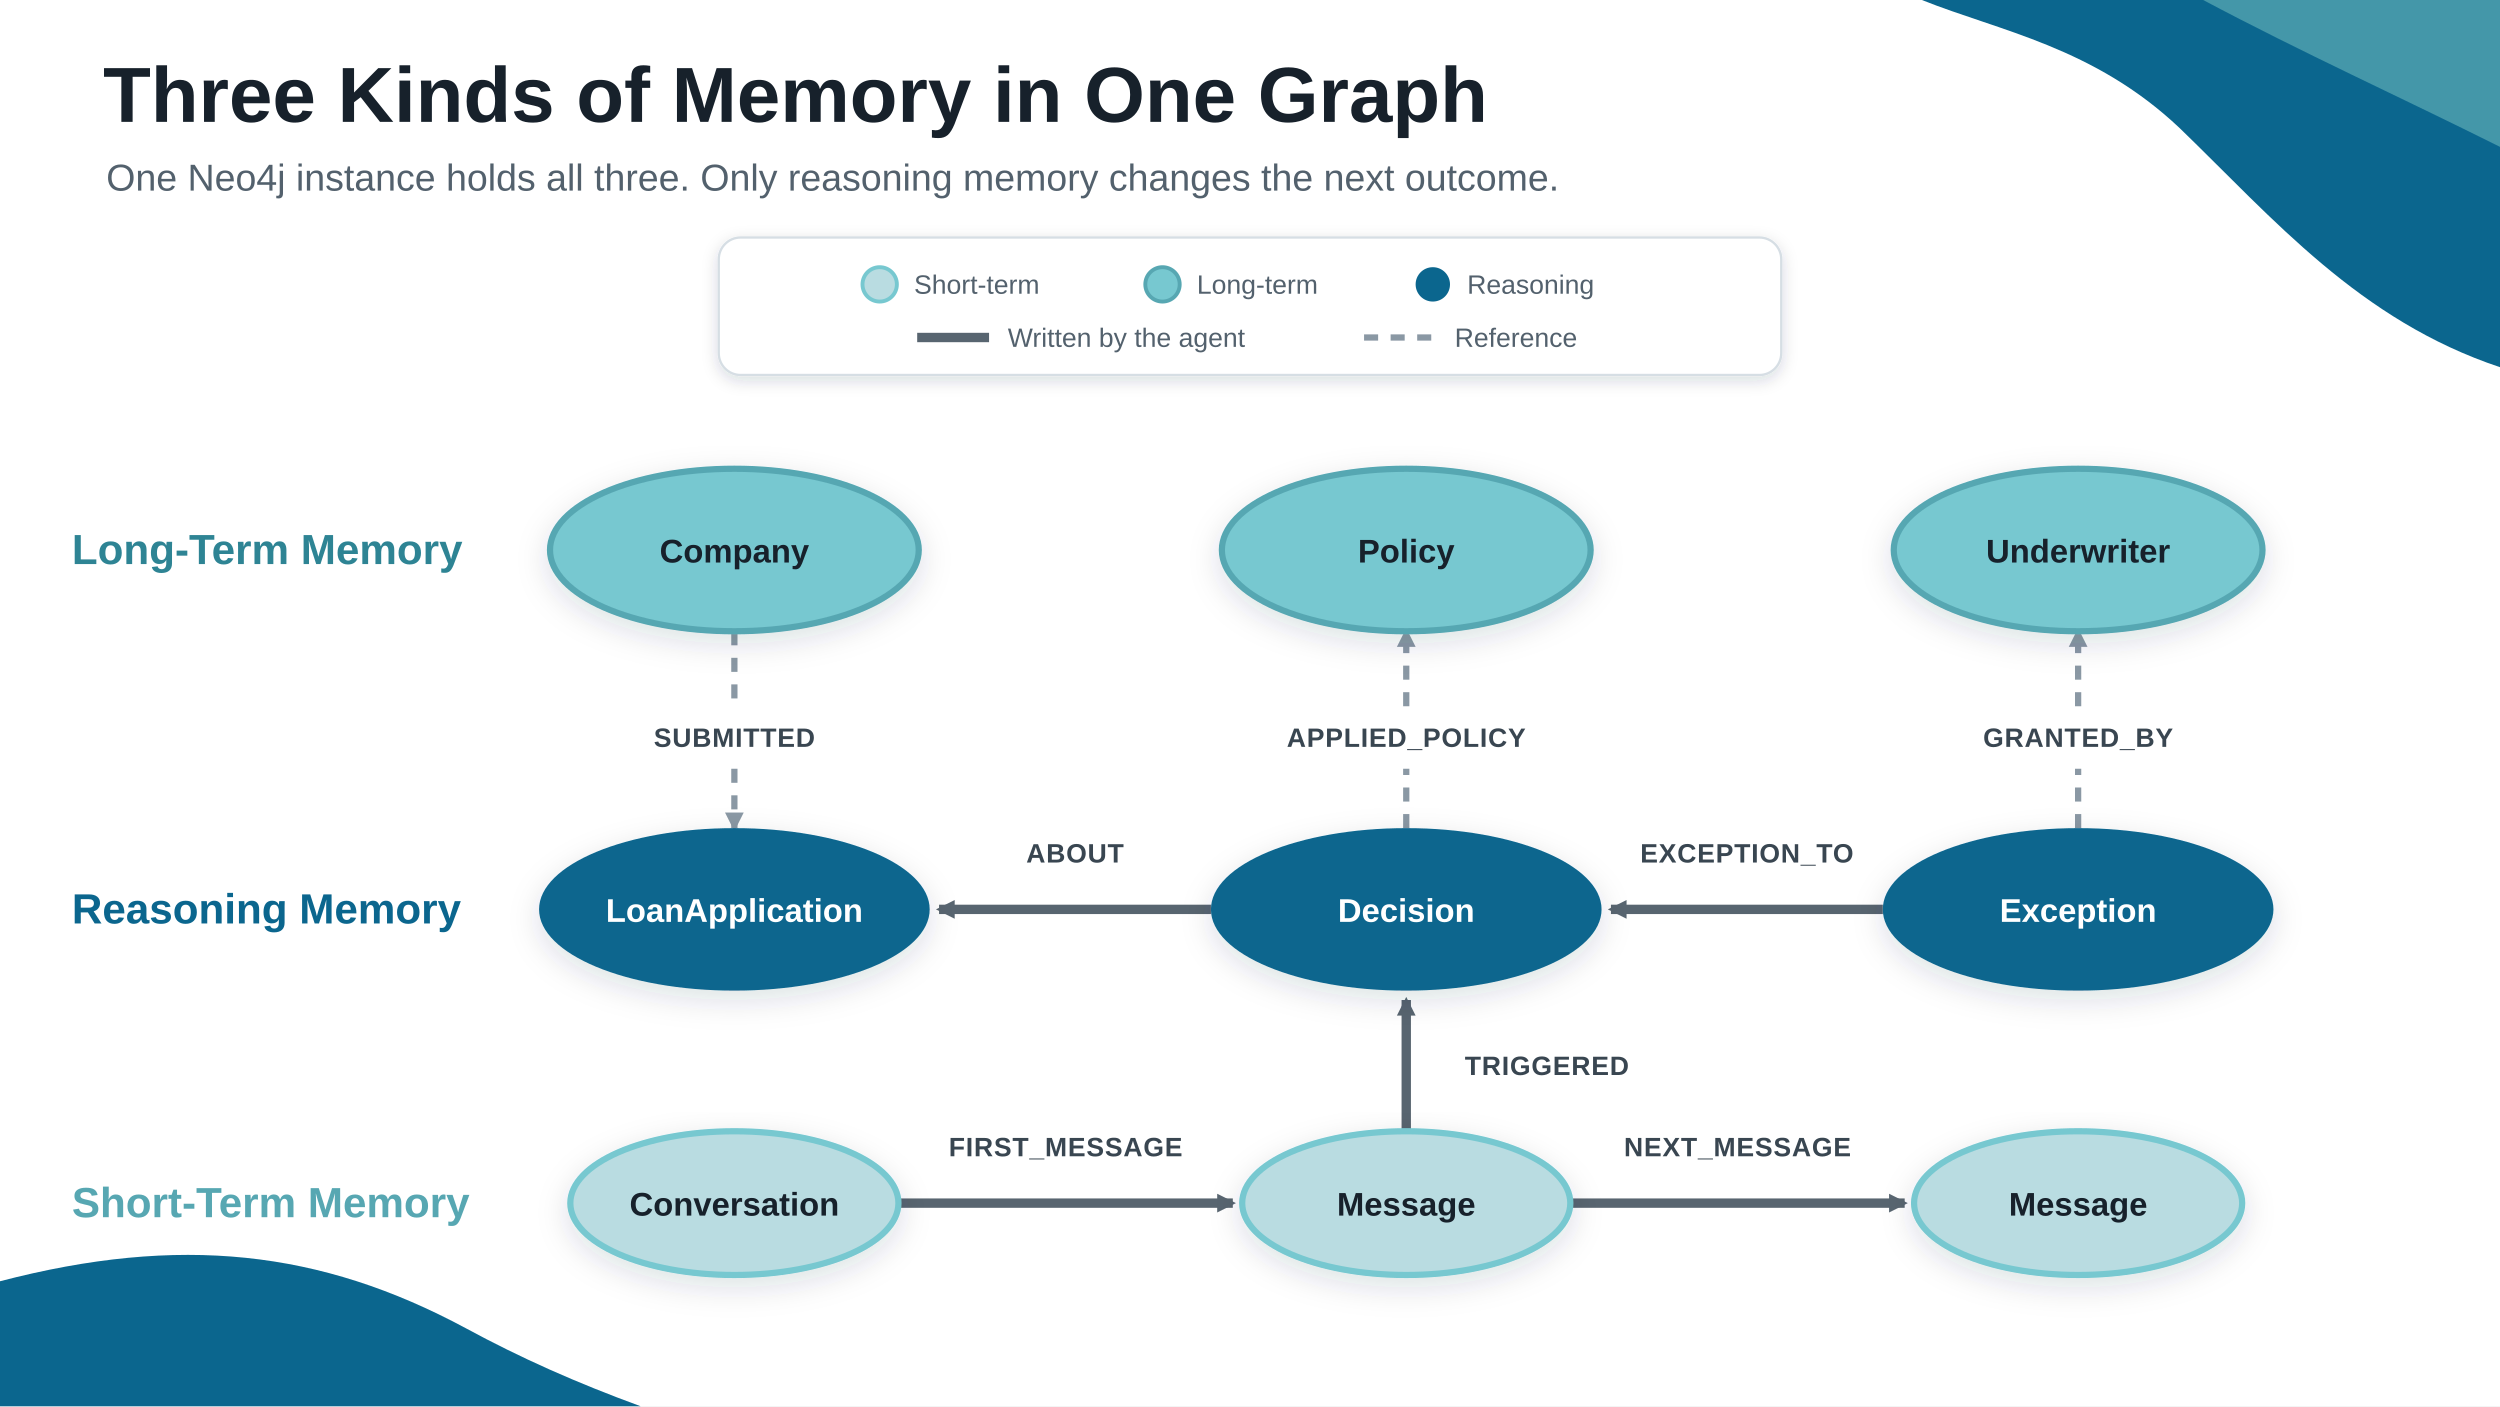
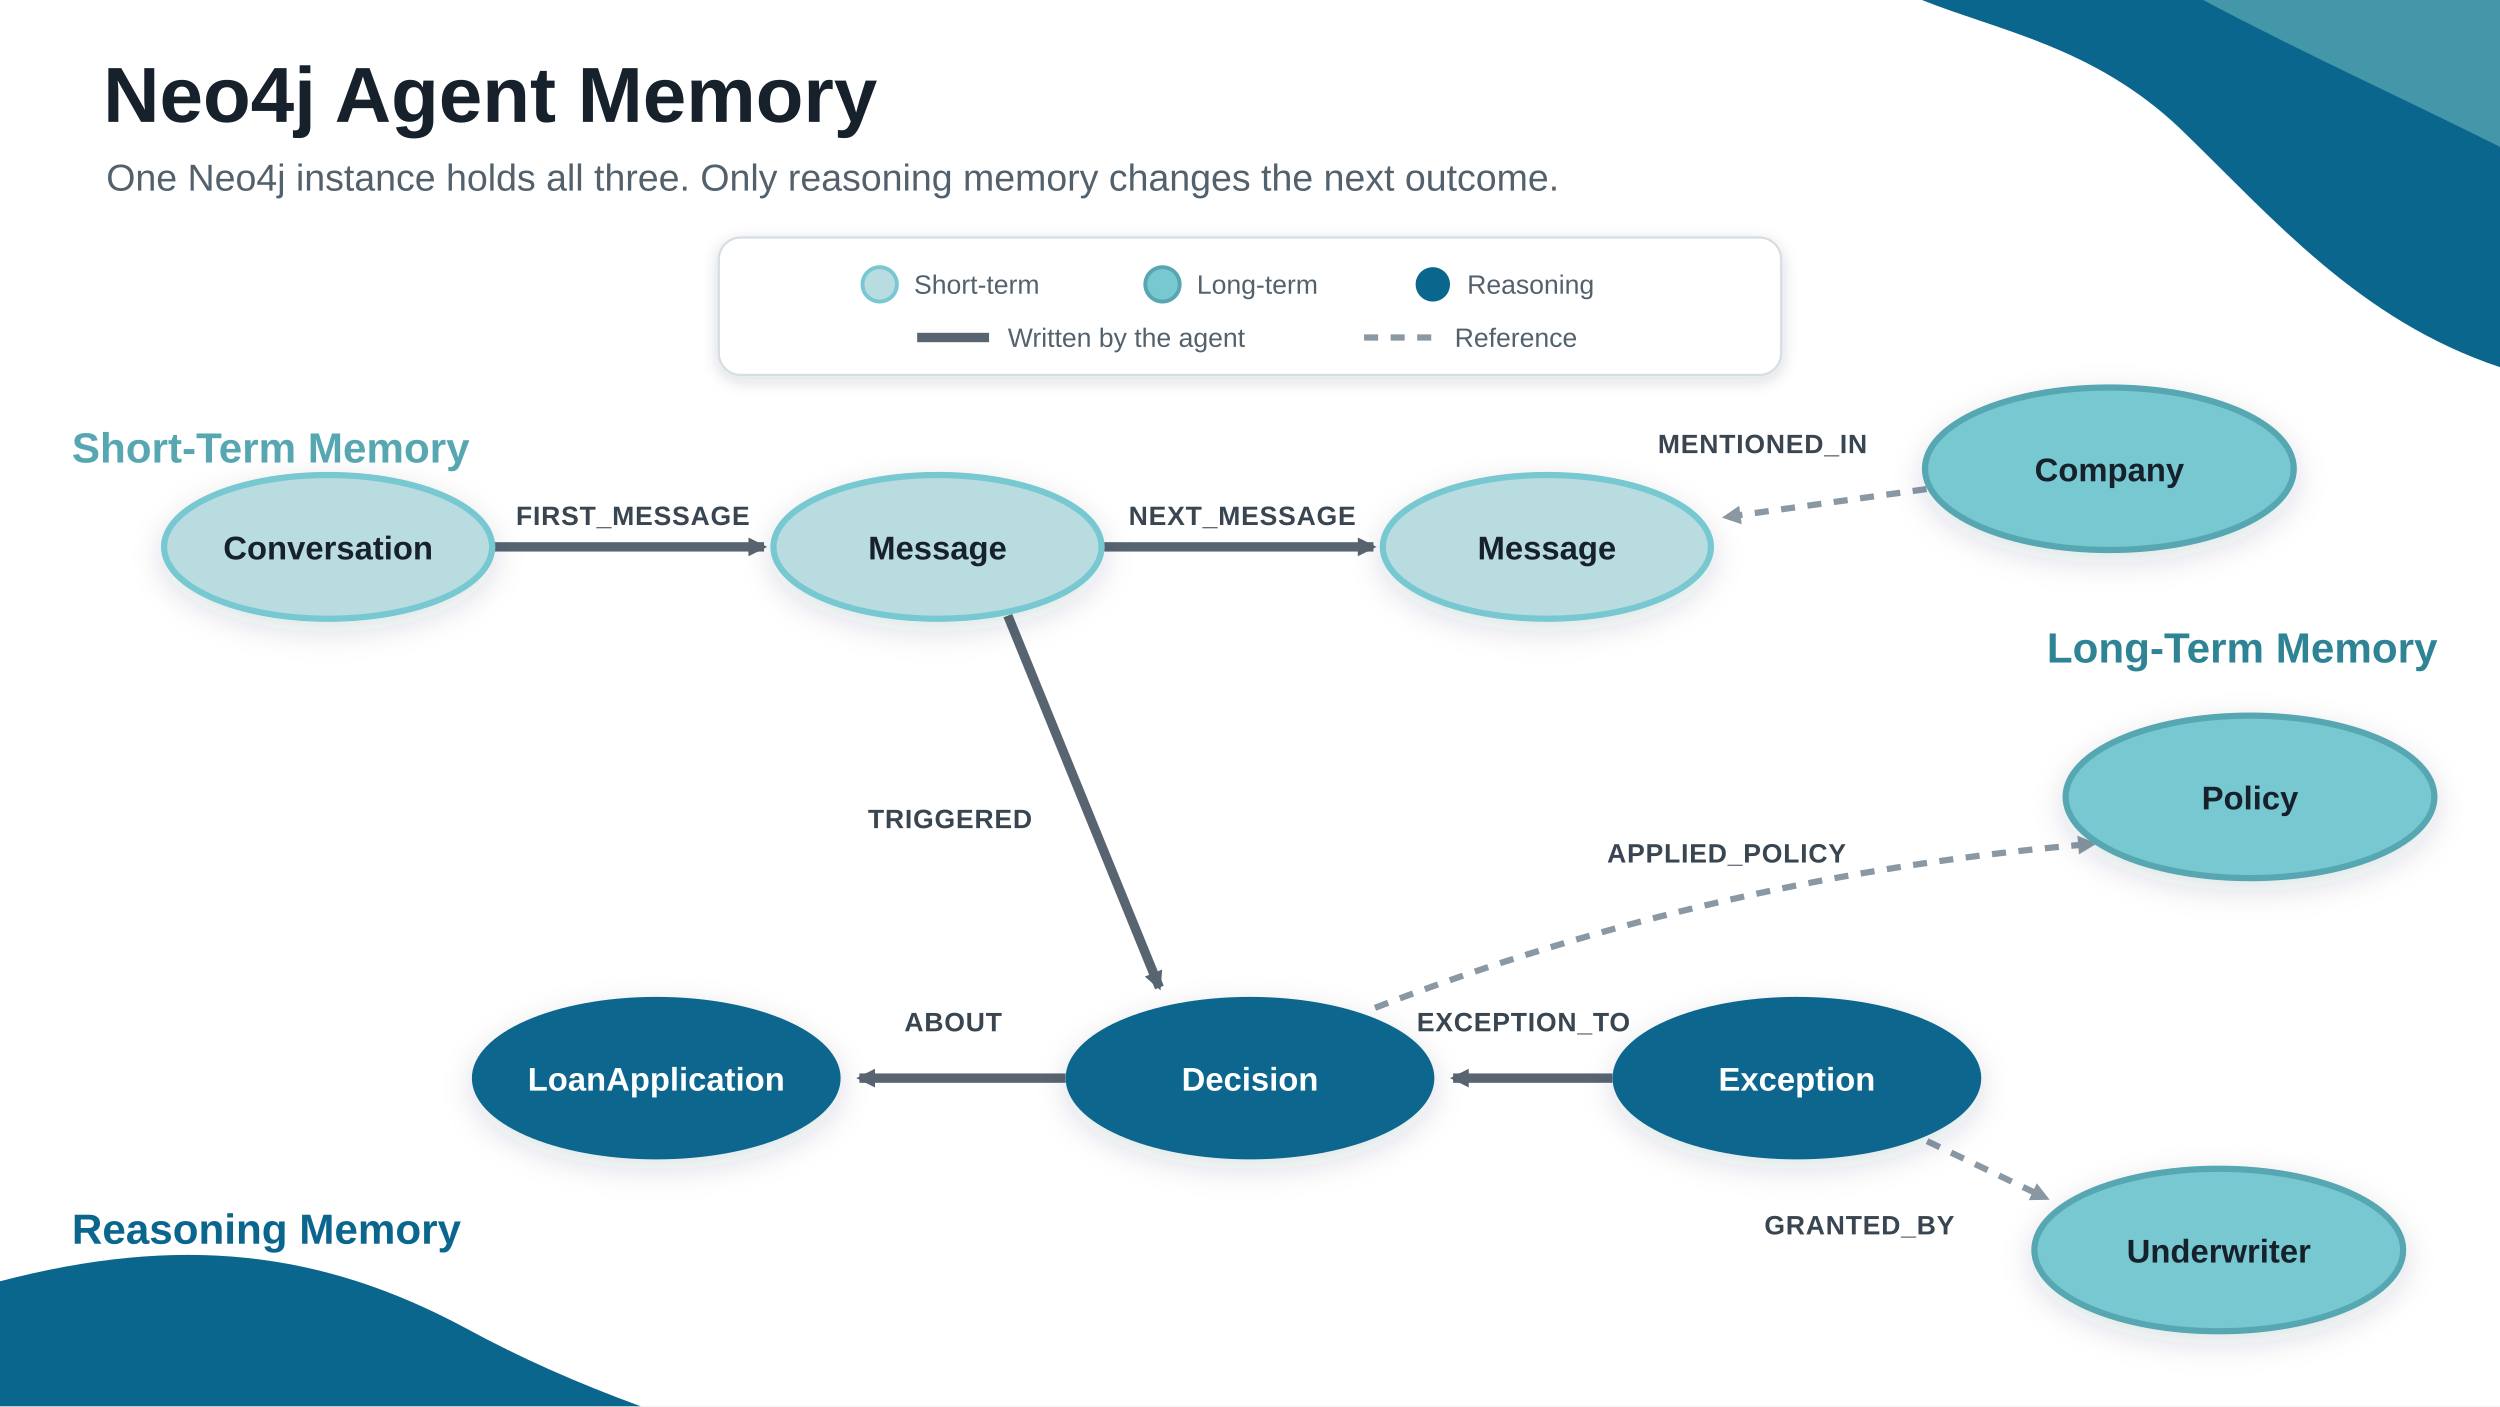
<svg xmlns="http://www.w3.org/2000/svg" viewBox="0 0 1600 900" role="img" aria-labelledby="title description" font-family="Arial, Helvetica, sans-serif">
  <defs>
    <filter id="soft-shadow" x="-20%" y="-20%" width="140%" height="150%">
      <feDropShadow dx="0" dy="6" stdDeviation="10" flood-color="#183142" flood-opacity="0.14" />
    </filter>
    <filter id="card-shadow" x="-10%" y="-40%" width="120%" height="180%">
      <feDropShadow dx="0" dy="3" stdDeviation="5" flood-color="#183142" flood-opacity="0.16" />
    </filter>
    <marker id="arrow" markerWidth="12" markerHeight="12" refX="10" refY="6" orient="auto" markerUnits="userSpaceOnUse">
      <path d="M0,0 L12,6 L0,12 Z" fill="#586570" />
    </marker>
    <marker id="arrow-ref" markerWidth="12" markerHeight="12" refX="10" refY="6" orient="auto" markerUnits="userSpaceOnUse">
      <path d="M0,0 L12,6 L0,12 Z" fill="#8A98A4" />
    </marker>
    <style>
      .heading { fill: #17212B; font-size: 50px; font-weight: 700; }
      .subtitle { fill: #53616D; font-size: 24px; }
      .band-title { font-size: 27px; font-weight: 700; }
      .legend-copy { fill: #53616D; font-size: 17px; }
      .relationship { fill: none; stroke: #586570; stroke-width: 6; marker-end: url(#arrow); }
-       .reference { fill: none; stroke: #8A98A4; stroke-width: 4; stroke-dasharray: 9 8; }
-       .reference-head { fill: none; stroke: #8A98A4; stroke-width: 4; stroke-dasharray: 9 8; marker-end: url(#arrow-ref); }
+       .reference { fill: none; stroke: #8A98A4; stroke-width: 4; stroke-dasharray: 9 8; marker-end: url(#arrow-ref); }
      .relationship-label { fill: #394651; font-size: 17px; font-weight: 700; text-anchor: middle; letter-spacing: 0.5px; }
      .node-label-dark { fill: #17212B; font-size: 21px; font-weight: 700; text-anchor: middle; }
      .node-label-light { fill: #FFFFFF; font-size: 21px; font-weight: 700; text-anchor: middle; }
    </style>
  </defs>
  <rect width="1600" height="900" fill="#FFFFFF" />
  <path d="M1230 0 H1600 V235 C1510 205 1455 140 1395 82 C1340 30 1280 20 1230 0 Z" fill="#0B668E" />
  <path d="M1410 0 H1600 V94 C1536 62 1474 34 1410 0 Z" fill="#57A7B2" opacity="0.75" />
  <path d="M0 900 V820 C115 790 205 800 298 850 C333 869 369 885 410 900 Z" fill="#0B668E" />
-   <text class="heading" x="66" y="78">Three Kinds of Memory in One Graph</text>
+   <text class="heading" x="66" y="78">Neo4j Agent Memory</text>
  <text class="subtitle" x="68" y="122">One Neo4j instance holds all three. Only reasoning memory changes the next outcome.</text>
  <g aria-label="Key">
    <rect x="460" y="152" width="680" height="88" rx="14" fill="#FFFFFF" stroke="#D6DEE4" stroke-width="1.5" filter="url(#card-shadow)" />
    <circle cx="563" cy="182" r="11" fill="#B9DCE1" stroke="#77C8D0" stroke-width="2.5" />
    <text class="legend-copy" x="585" y="188">Short-term</text>
    <circle cx="744" cy="182" r="11" fill="#77C8D0" stroke="#57A7B2" stroke-width="2.5" />
    <text class="legend-copy" x="766" y="188">Long-term</text>
    <circle cx="917" cy="182" r="11" fill="#0B668E" />
    <text class="legend-copy" x="939" y="188">Reasoning</text>
    <path d="M587 216 H 633" fill="none" stroke="#586570" stroke-width="6" />
    <text class="legend-copy" x="645" y="222">Written by the agent</text>
    <path d="M873 216 H 919" fill="none" stroke="#8A98A4" stroke-width="4" stroke-dasharray="9 8" />
    <text class="legend-copy" x="931" y="222">Reference</text>
  </g>
-   <text class="band-title" x="46" y="361" fill="#2E8494">Long-Term Memory</text>
-   <text class="band-title" x="46" y="591" fill="#0B668E">Reasoning Memory</text>
-   <text class="band-title" x="46" y="779" fill="#57A7B2">Short-Term Memory</text>
-   <path class="reference" d="M470 404 V 452" />
-   <path class="reference-head" d="M470 492 V 530" />
-   <text class="relationship-label" x="470" y="478">SUBMITTED</text>
-   <path class="reference" d="M900 530 V 492" />
-   <path class="reference-head" d="M900 452 V 404" />
-   <text class="relationship-label" x="900" y="478">APPLIED_POLICY</text>
-   <path class="reference" d="M1330 530 V 492" />
-   <path class="reference-head" d="M1330 452 V 404" />
-   <text class="relationship-label" x="1330" y="478">GRANTED_BY</text>
-   <path class="relationship" d="M900 724 V 640" />
-   <text class="relationship-label" x="990" y="688">TRIGGERED</text>
-   <path class="relationship" d="M1205 582 H 1031" />
-   <text class="relationship-label" x="1118" y="552">EXCEPTION_TO</text>
-   <path class="relationship" d="M775 582 H 601" />
-   <text class="relationship-label" x="688" y="552">ABOUT</text>
-   <path class="relationship" d="M575 770 H 789" />
-   <text class="relationship-label" x="682" y="740">FIRST_MESSAGE</text>
-   <path class="relationship" d="M1005 770 H 1219" />
-   <text class="relationship-label" x="1112" y="740">NEXT_MESSAGE</text>
+   <text class="band-title" x="46" y="296" fill="#57A7B2">Short-Term Memory</text>
+   <text class="band-title" x="1560" y="424" text-anchor="end" fill="#2E8494">Long-Term Memory</text>
+   <text class="band-title" x="46" y="796" fill="#0B668E">Reasoning Memory</text>
+   <path class="relationship" d="M315 350 H 489" />
+   <text class="relationship-label" x="405" y="336">FIRST_MESSAGE</text>
+   <path class="relationship" d="M705 350 H 879" />
+   <text class="relationship-label" x="795" y="336">NEXT_MESSAGE</text>
+   <path class="reference" d="M1233 313 L 1104 331" />
+   <text class="relationship-label" x="1128" y="290">MENTIONED_IN</text>
+   <path class="relationship" d="M645 394 L 742 632" />
+   <text class="relationship-label" x="608" y="530">TRIGGERED</text>
+   <path class="relationship" d="M682 690 H 550" />
+   <text class="relationship-label" x="610" y="660">ABOUT</text>
+   <path class="relationship" d="M1032 690 H 930" />
+   <text class="relationship-label" x="975" y="660">EXCEPTION_TO</text>
+   <path class="reference" d="M880 645 Q 1100 560 1340 540" />
+   <text class="relationship-label" x="1105" y="552">APPLIED_POLICY</text>
+   <path class="reference" d="M1218 723 L 1310 767" />
+   <text class="relationship-label" x="1190" y="790">GRANTED_BY</text>
+   <g aria-label="Short-term memory nodes" filter="url(#soft-shadow)">
+     <ellipse cx="210" cy="350" rx="105" ry="46" fill="#B9DCE1" stroke="#77C8D0" stroke-width="4" />
+     <ellipse cx="600" cy="350" rx="105" ry="46" fill="#B9DCE1" stroke="#77C8D0" stroke-width="4" />
+     <ellipse cx="990" cy="350" rx="105" ry="46" fill="#B9DCE1" stroke="#77C8D0" stroke-width="4" />
+   </g>
+   <text class="node-label-dark" x="210" y="358">Conversation</text>
+   <text class="node-label-dark" x="600" y="358">Message</text>
+   <text class="node-label-dark" x="990" y="358">Message</text>
  <g aria-label="Long-term memory nodes" filter="url(#soft-shadow)">
-     <ellipse cx="470" cy="352" rx="118" ry="52" fill="#77C8D0" stroke="#57A7B2" stroke-width="4" />
-     <ellipse cx="900" cy="352" rx="118" ry="52" fill="#77C8D0" stroke="#57A7B2" stroke-width="4" />
-     <ellipse cx="1330" cy="352" rx="118" ry="52" fill="#77C8D0" stroke="#57A7B2" stroke-width="4" />
+     <ellipse cx="1350" cy="300" rx="118" ry="52" fill="#77C8D0" stroke="#57A7B2" stroke-width="4" />
+     <ellipse cx="1440" cy="510" rx="118" ry="52" fill="#77C8D0" stroke="#57A7B2" stroke-width="4" />
+     <ellipse cx="1420" cy="800" rx="118" ry="52" fill="#77C8D0" stroke="#57A7B2" stroke-width="4" />
  </g>
-   <text class="node-label-dark" x="470" y="360">Company</text>
-   <text class="node-label-dark" x="900" y="360">Policy</text>
-   <text class="node-label-dark" x="1330" y="360">Underwriter</text>
+   <text class="node-label-dark" x="1350" y="308">Company</text>
+   <text class="node-label-dark" x="1440" y="518">Policy</text>
+   <text class="node-label-dark" x="1420" y="808">Underwriter</text>
  <g aria-label="Reasoning memory nodes" filter="url(#soft-shadow)">
-     <ellipse cx="470" cy="582" rx="125" ry="52" fill="#0B668E" />
-     <ellipse cx="900" cy="582" rx="125" ry="52" fill="#0B668E" />
-     <ellipse cx="1330" cy="582" rx="125" ry="52" fill="#0B668E" />
+     <ellipse cx="420" cy="690" rx="118" ry="52" fill="#0B668E" />
+     <ellipse cx="800" cy="690" rx="118" ry="52" fill="#0B668E" />
+     <ellipse cx="1150" cy="690" rx="118" ry="52" fill="#0B668E" />
  </g>
-   <text class="node-label-light" x="470" y="590">LoanApplication</text>
-   <text class="node-label-light" x="900" y="590">Decision</text>
-   <text class="node-label-light" x="1330" y="590">Exception</text>
-   <g aria-label="Short-term memory nodes" filter="url(#soft-shadow)">
-     <ellipse cx="470" cy="770" rx="105" ry="46" fill="#B9DCE1" stroke="#77C8D0" stroke-width="4" />
-     <ellipse cx="900" cy="770" rx="105" ry="46" fill="#B9DCE1" stroke="#77C8D0" stroke-width="4" />
-     <ellipse cx="1330" cy="770" rx="105" ry="46" fill="#B9DCE1" stroke="#77C8D0" stroke-width="4" />
-   </g>
-   <text class="node-label-dark" x="470" y="778">Conversation</text>
-   <text class="node-label-dark" x="900" y="778">Message</text>
-   <text class="node-label-dark" x="1330" y="778">Message</text>
+   <text class="node-label-light" x="420" y="698">LoanApplication</text>
+   <text class="node-label-light" x="800" y="698">Decision</text>
+   <text class="node-label-light" x="1150" y="698">Exception</text>
</svg>
